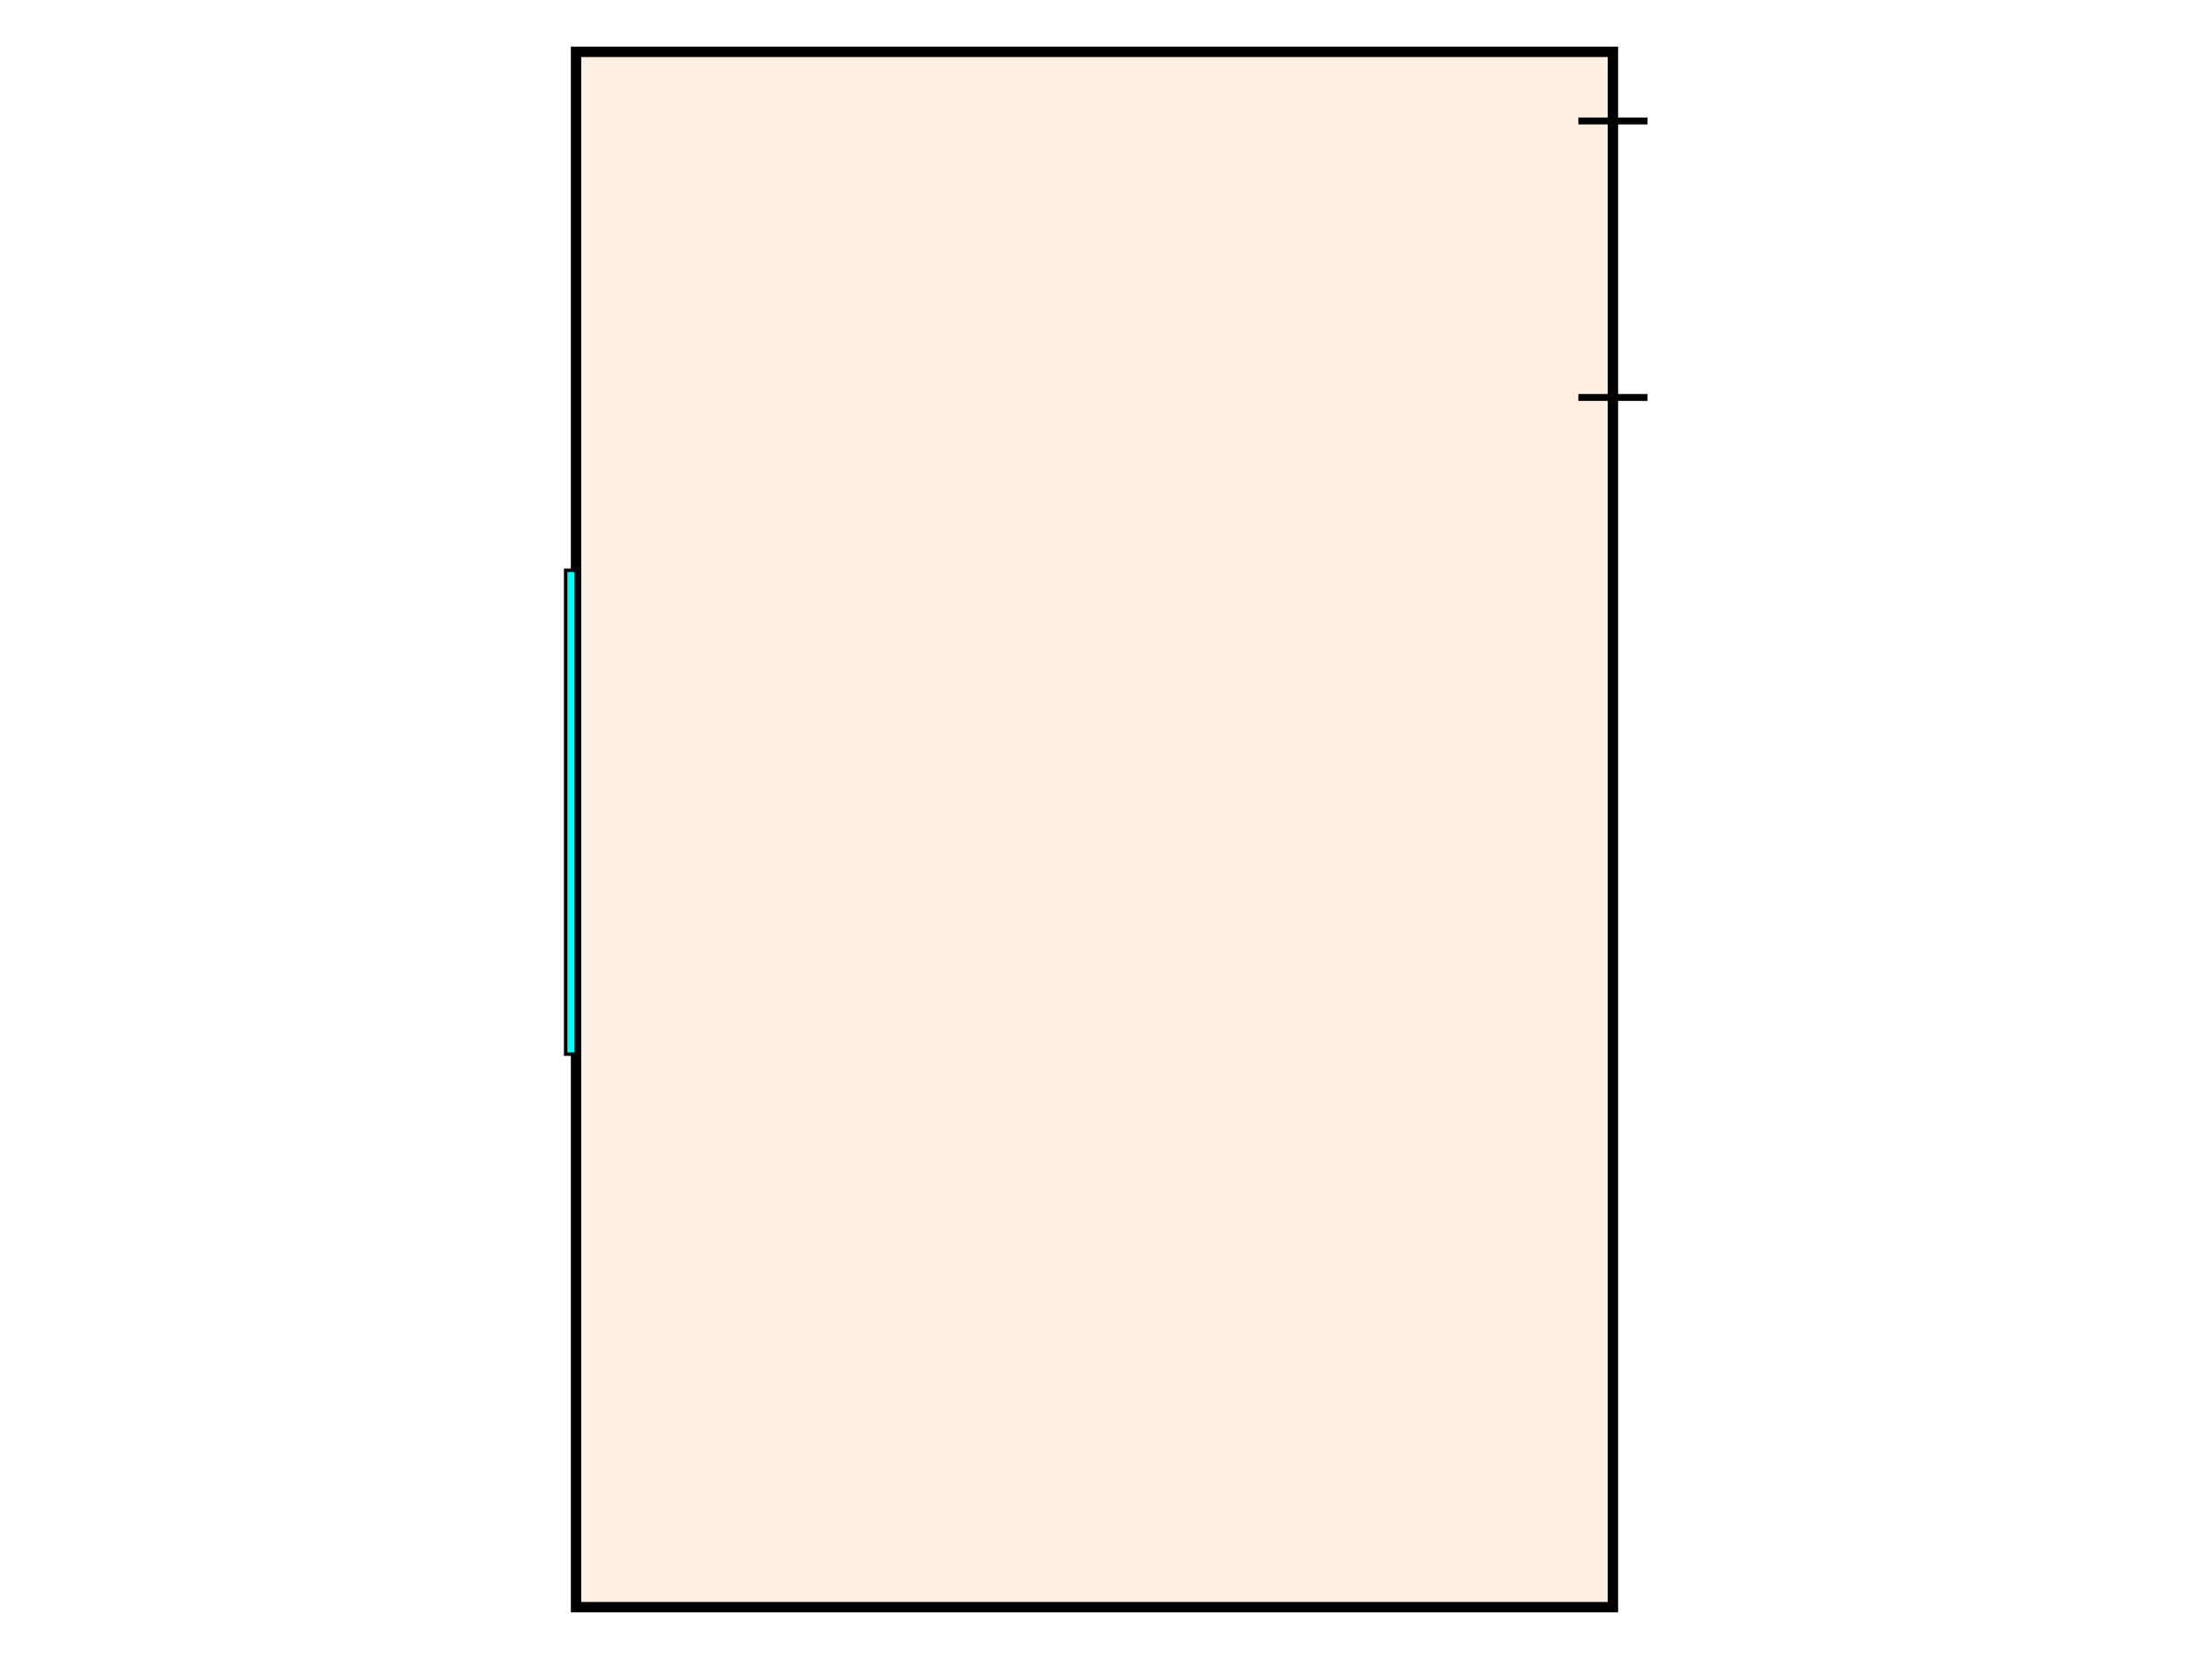
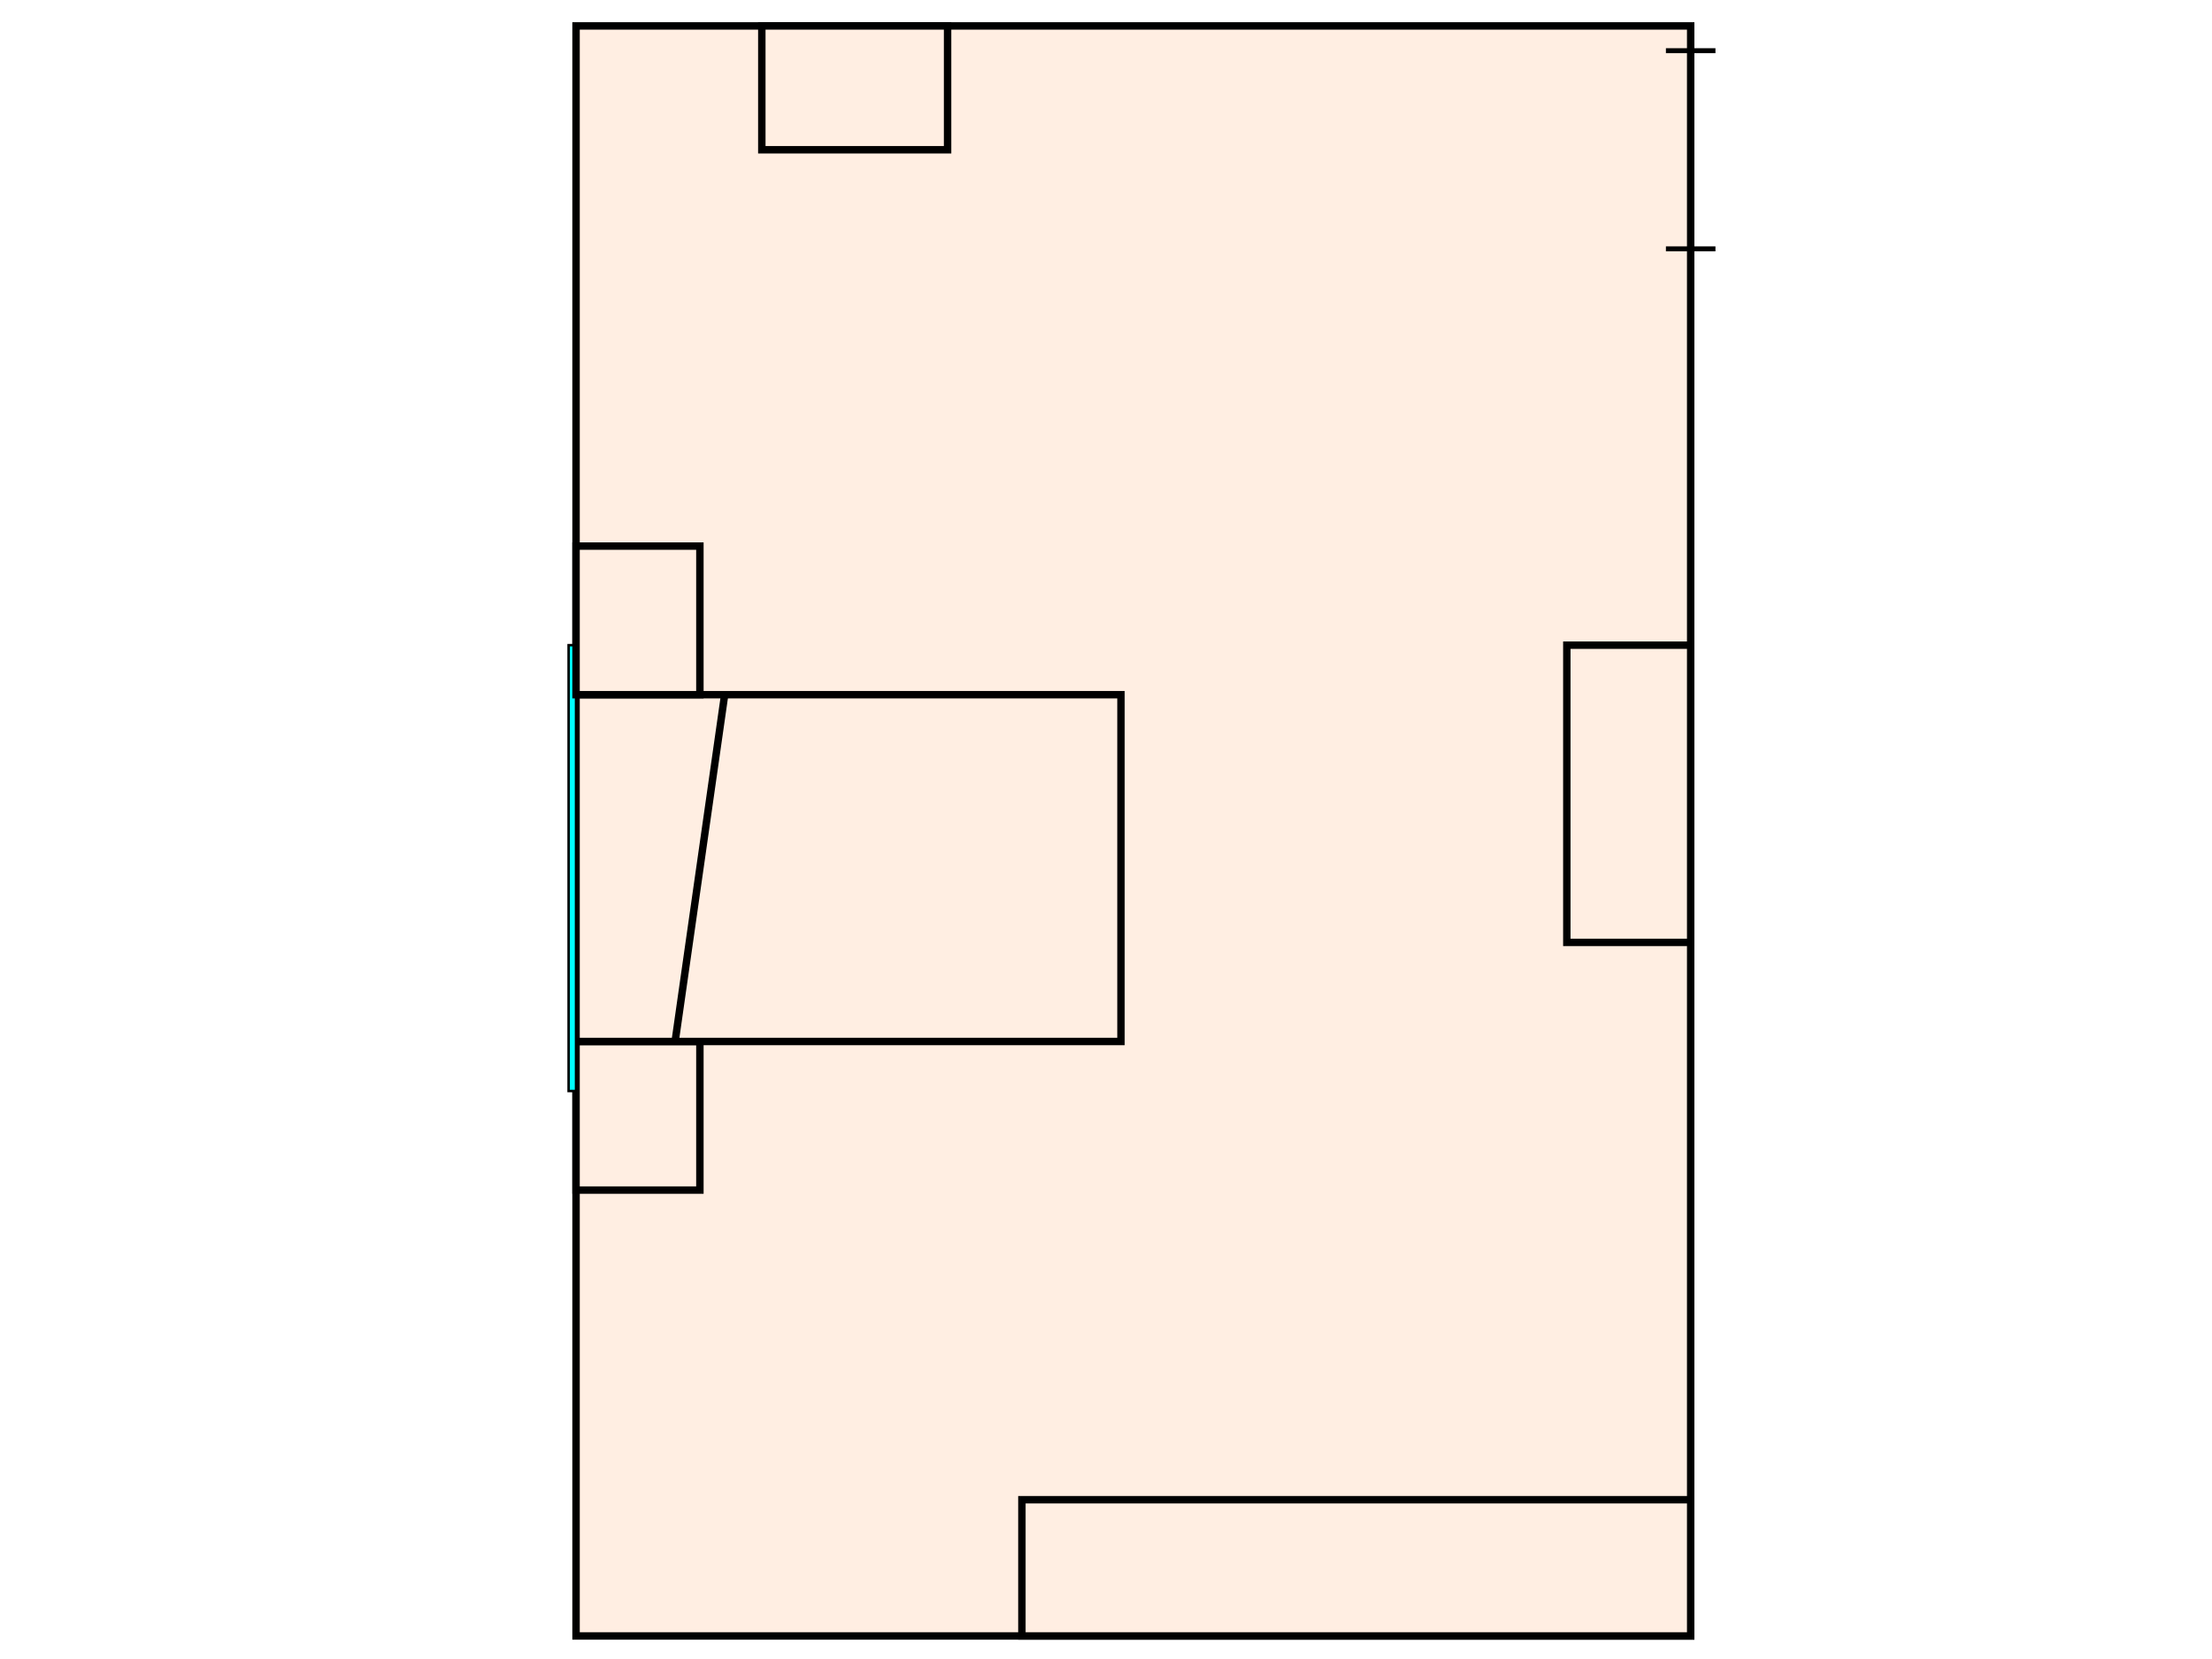
<svg xmlns="http://www.w3.org/2000/svg" width="100%" height="100%" viewBox="0 0 1920 1440">
  <g id="l_Background">
		
	</g>
-   <g id="bedroom_0001" transform="matrix(3 0 0 3 500 45)">
-     <rect id="contour" x="0" y="0" height="450" width="300" stroke-width="3" stroke="black" fill="#FFEEE2" />
+   <g id="bedroom_0001" transform="matrix(2.15 0 0 2.15 500 -730)">
+     <rect id="contour" x="0" y="350" height="650" width="450" stroke-width="3" stroke="black" fill="#FFEEE2" />
+     <rect id="table1" x="75" y="350" height="50" width="75" stroke-width="3" stroke="black" fill="#FFEEE2" />
    <g id="bedroom_0001_dinningroom_door">
-       <line id="door" x1="290" y1="20" x2="310" y2="20" stroke-width="2" stroke="black" />
-       <line id="door" x1="290" y1="100" x2="310" y2="100" stroke-width="2" stroke="black" />
+       <line id="door" x1="440" y1="360" x2="460" y2="360" stroke-width="2" stroke="black" />
+       <line id="door" x1="440" y1="440" x2="460" y2="440" stroke-width="2" stroke="black" />
    </g>
-     <rect id="window" x="-3" y="150" height="140" width="3" fill="cyan" stroke-width="1" stroke="black" />
+     <rect id="table2" x="400" y="600" height="120" width="50" stroke-width="3" stroke="black" fill="#FFEEE2" />
+     <rect id="table3" x="180" y="945" height="55" width="270" stroke-width="3" stroke="black" fill="#FFEEE2" />
+     <rect id="table4" x="0" y="760" height="60" width="50" stroke-width="3" stroke="black" fill="#FFEEE2" />
+     <g id="bed">
+       <rect id="bed" x="0" y="620" height="140" width="220" stroke-width="3" stroke="black" fill="#FFEEE2" />
+       <line id="bed" x1="60" y1="620" x2="40" y2="760" stroke-width="3" stroke="black" />
+     </g>
+     <rect id="window" x="-3" y="600" height="180" width="3" fill="cyan" stroke-width="1" stroke="black" />
+     <rect id="table5" x="0" y="560" height="60" width="50" stroke-width="3" stroke="black" fill="#FFEEE2" />
  </g>
</svg>
